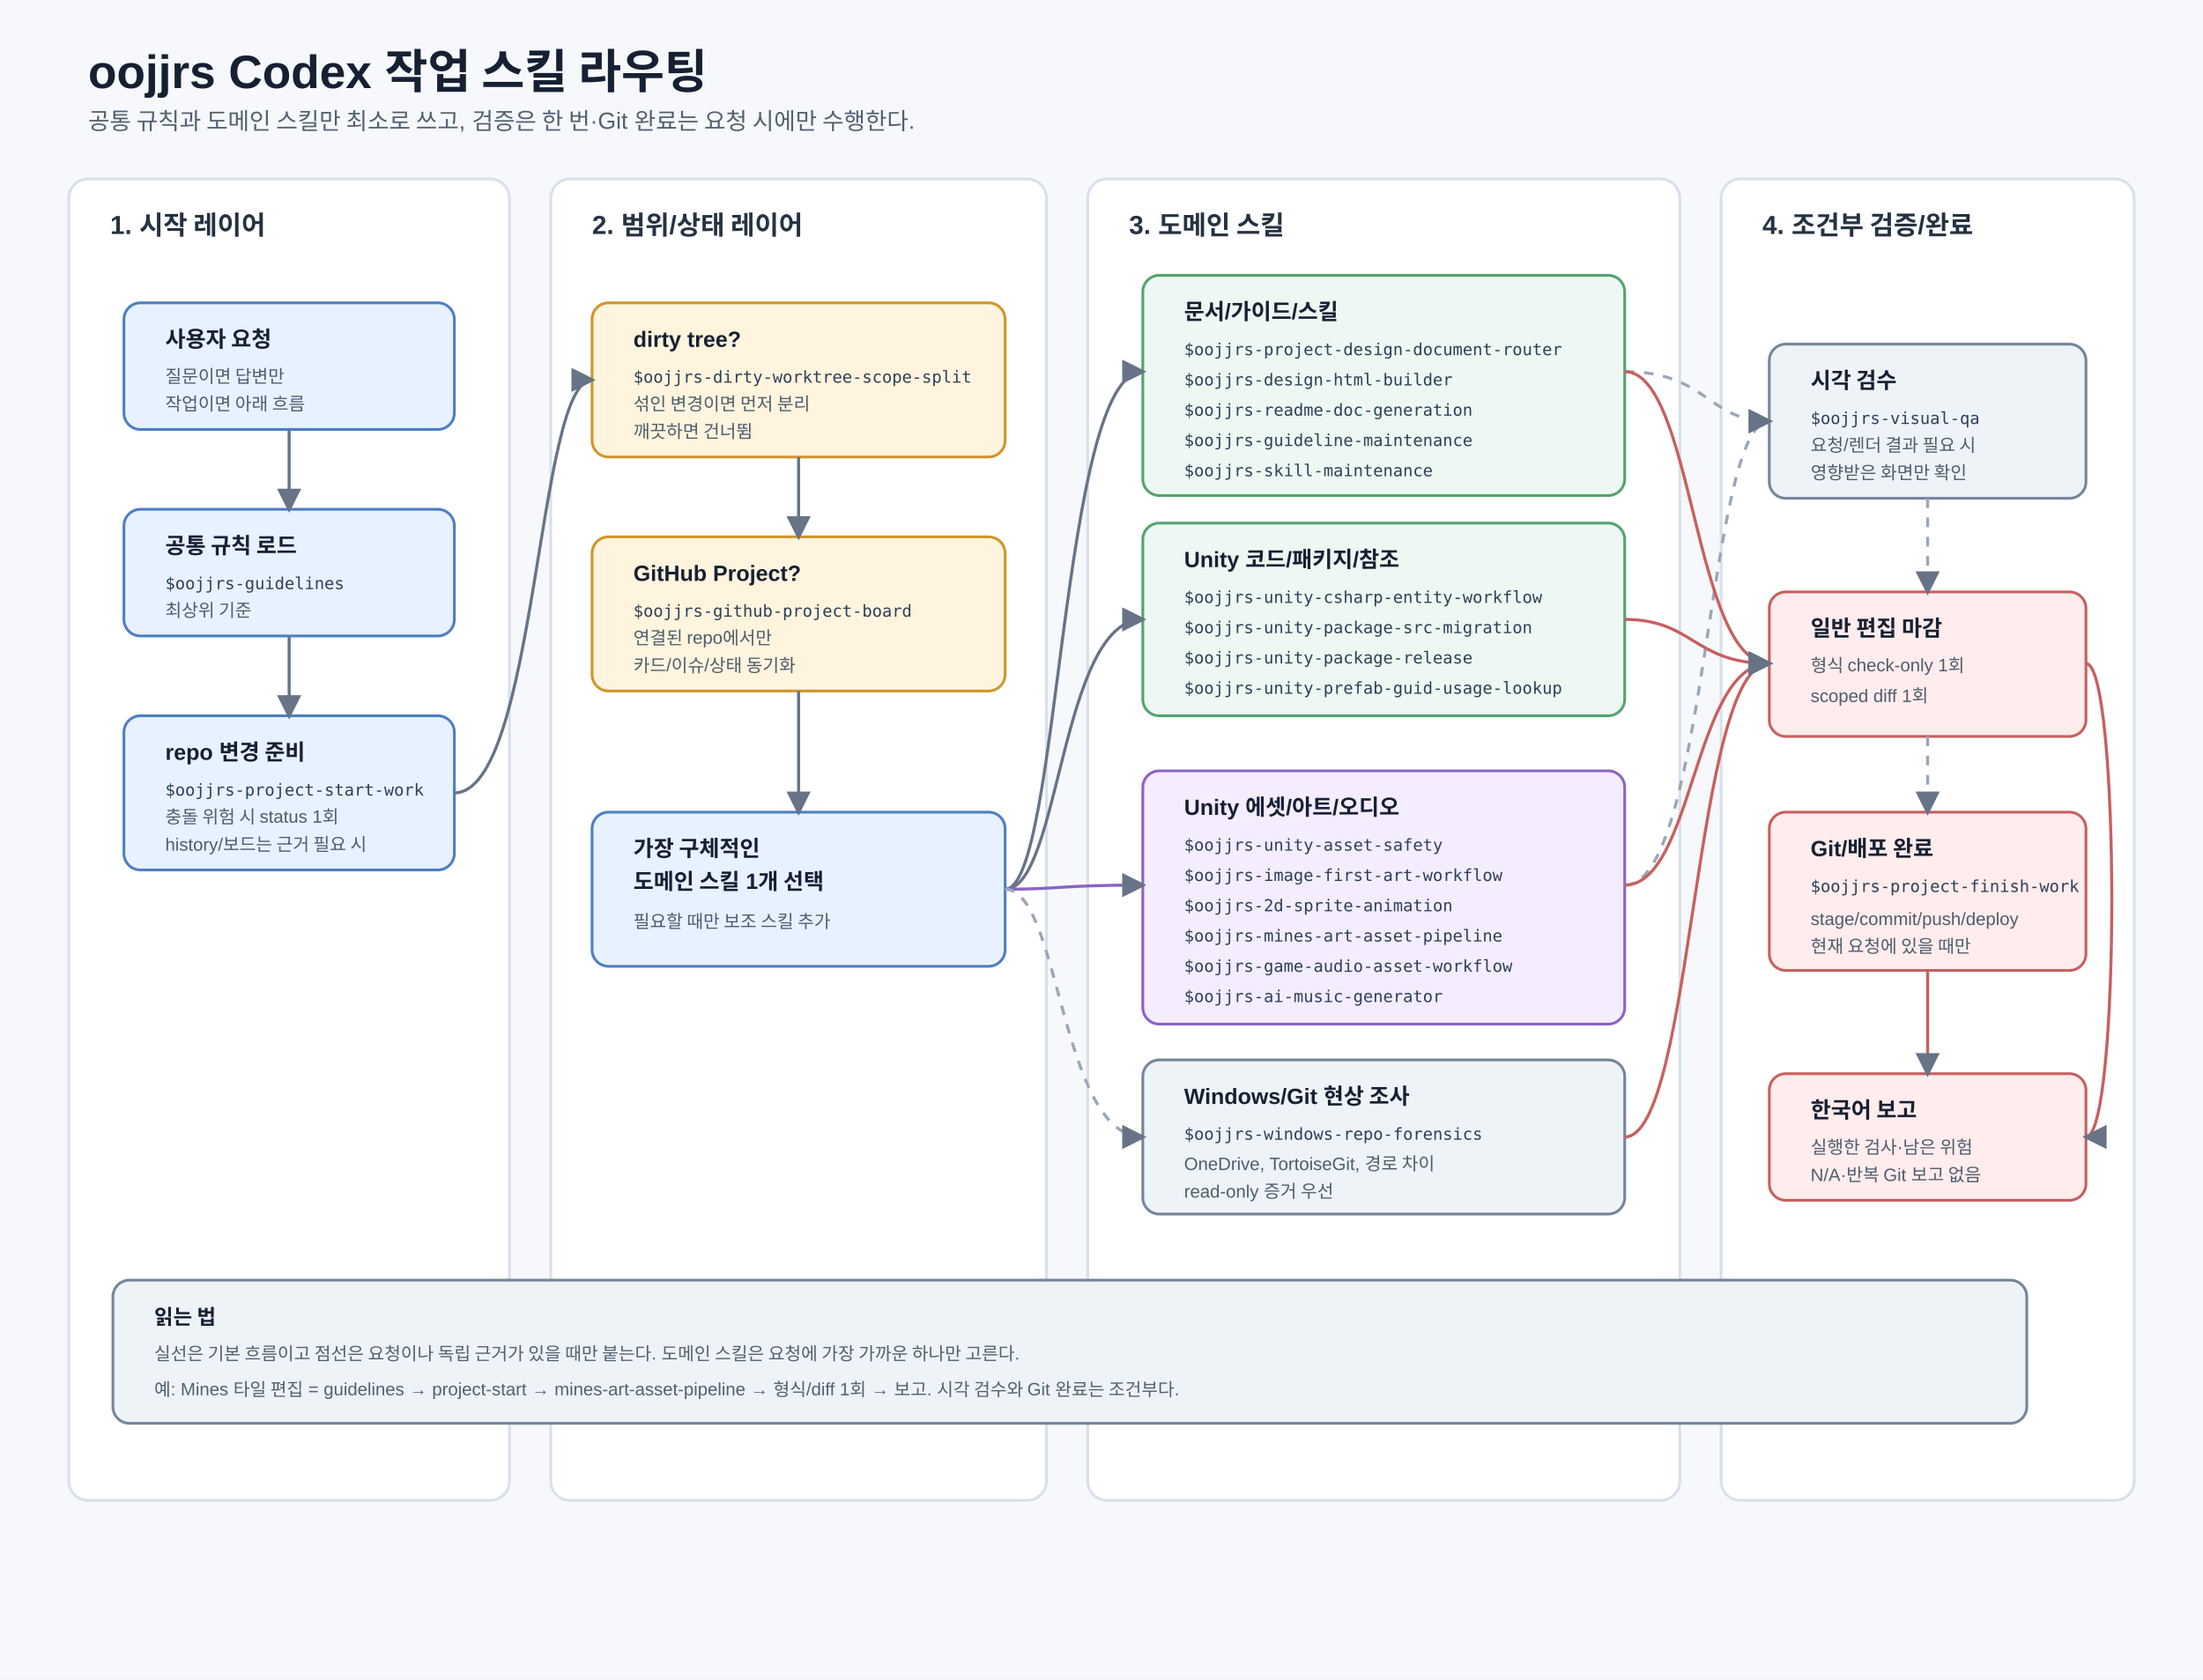
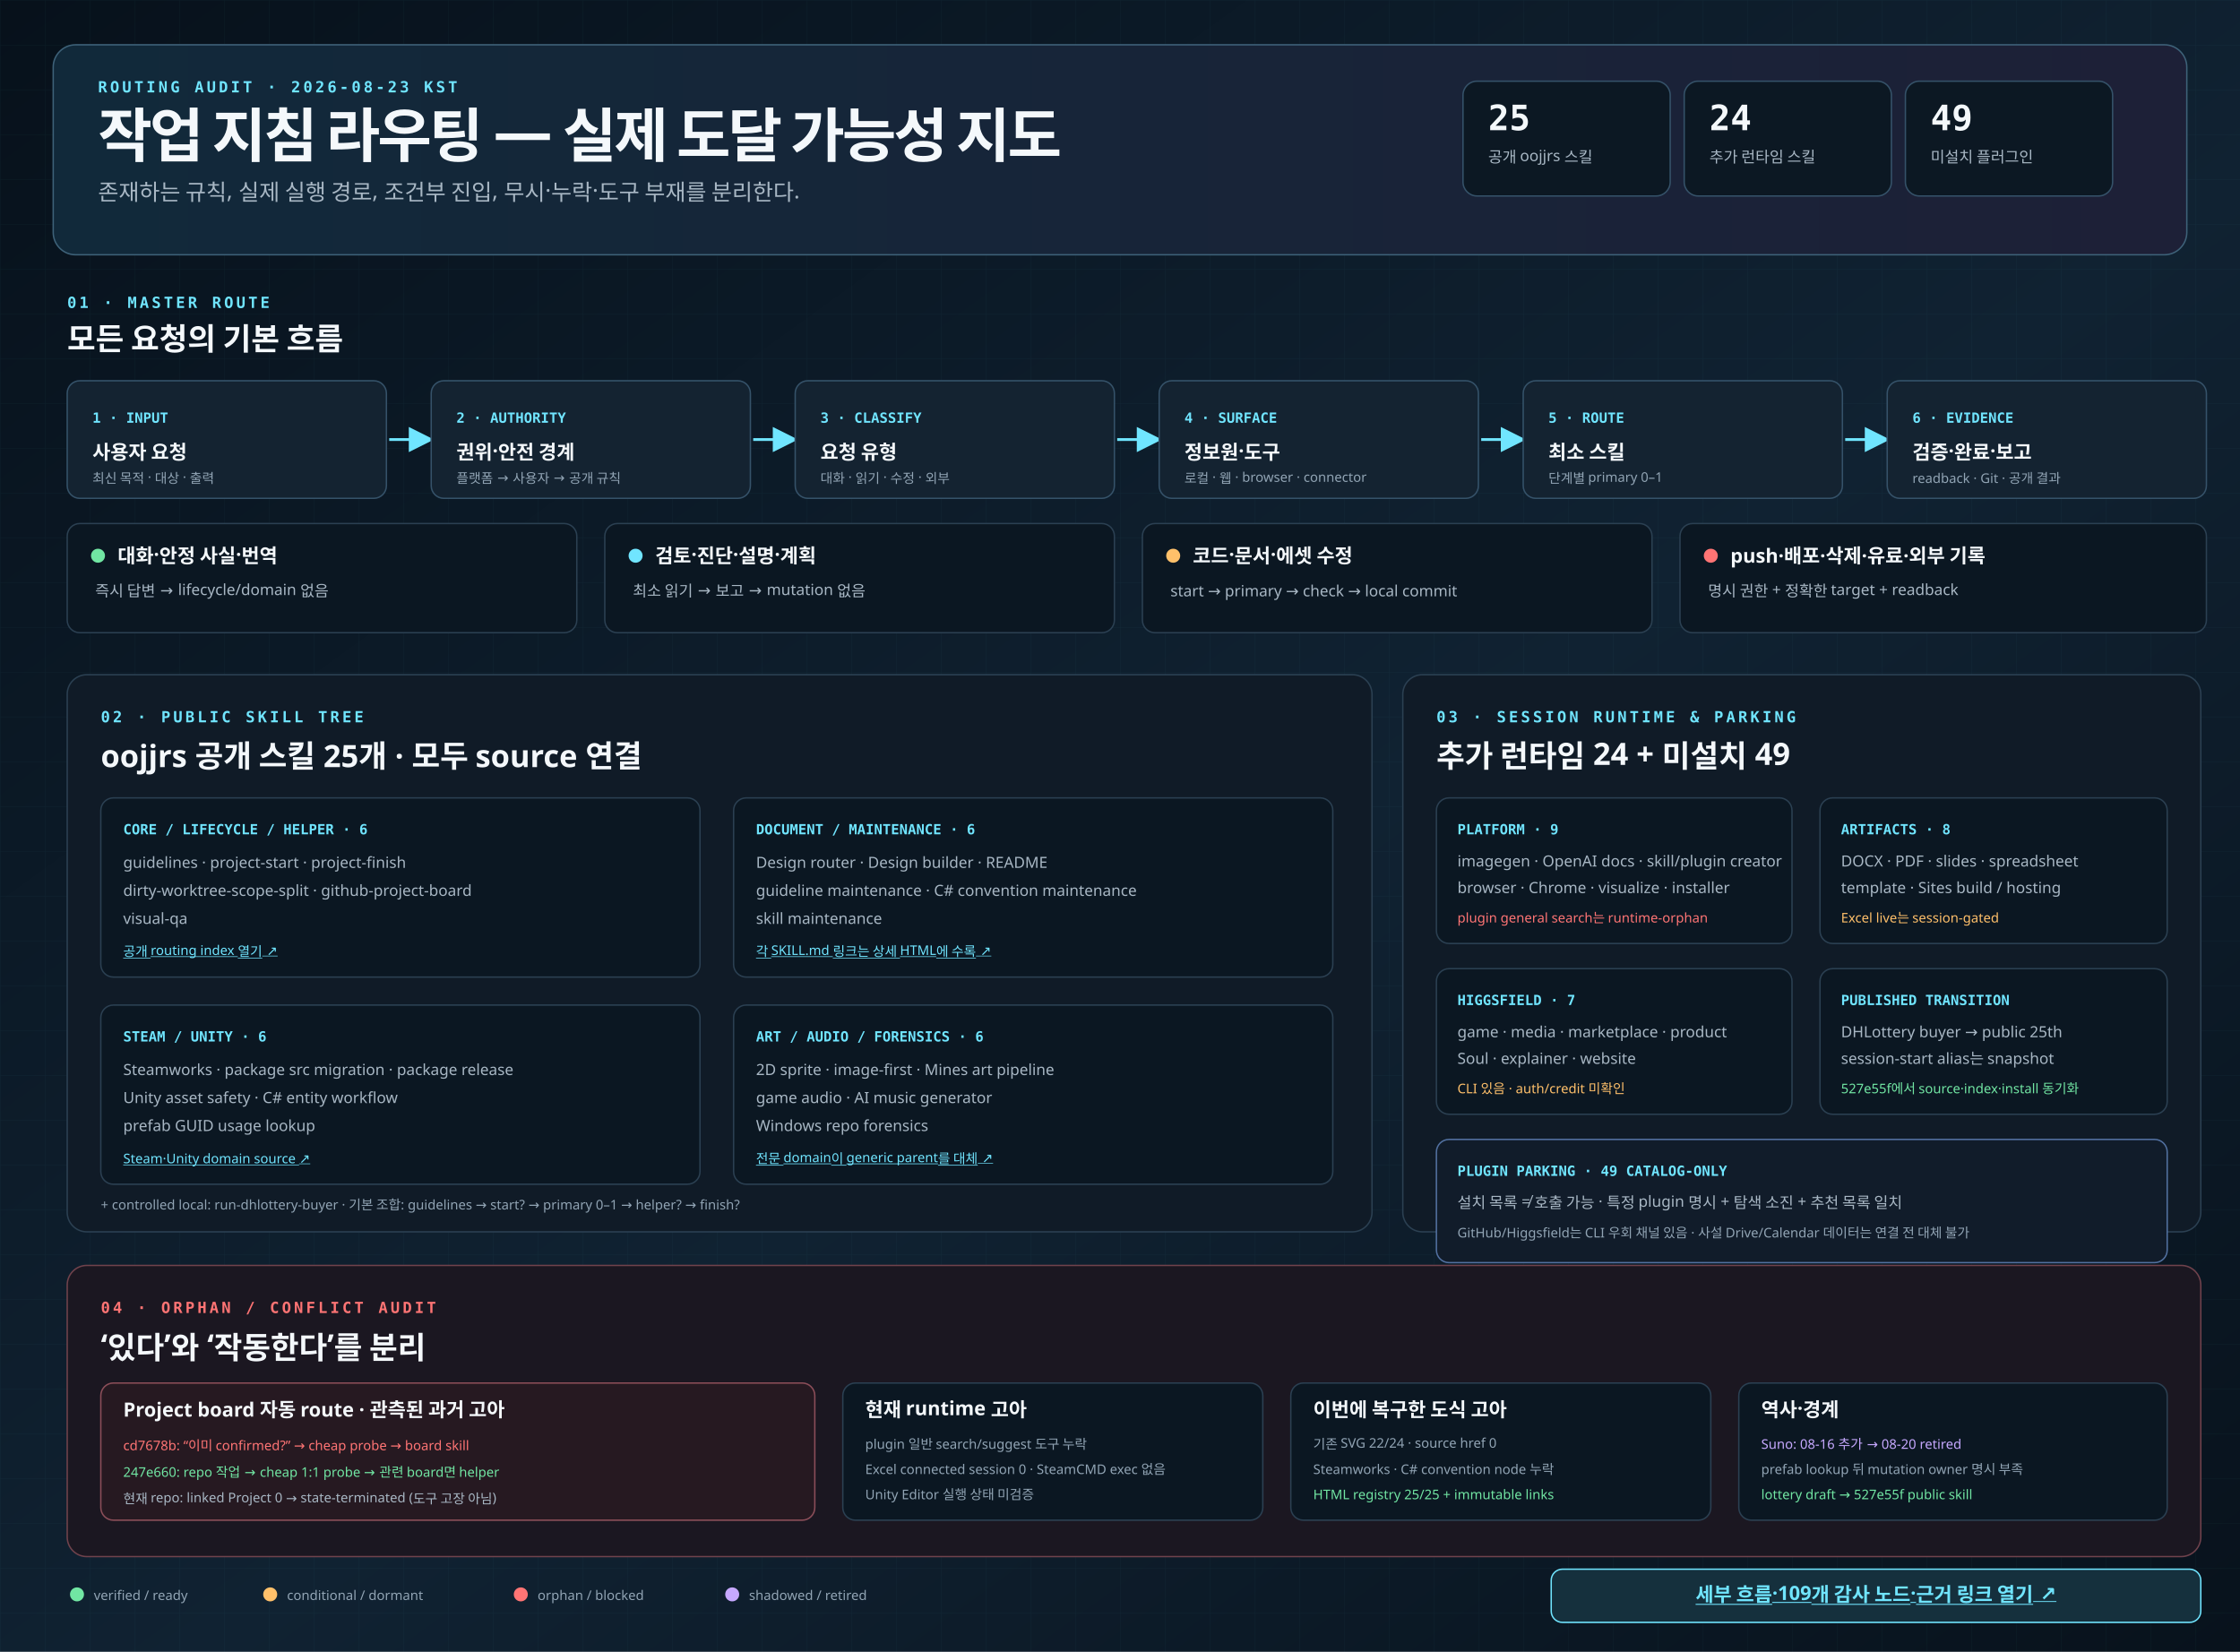
- <svg xmlns="http://www.w3.org/2000/svg" width="1600" height="1220" viewBox="0 0 1600 1220" role="img" aria-labelledby="title desc">
+ <svg xmlns="http://www.w3.org/2000/svg" width="1600" height="1180" viewBox="0 0 1600 1180" role="img" aria-labelledby="title desc">
  <defs>
+     <linearGradient id="bg" x1="0" y1="0" x2="1" y2="1">
+       <stop offset="0" stop-color="#07111b" />
+       <stop offset="0.55" stop-color="#102232" />
+       <stop offset="1" stop-color="#08121c" />
+     </linearGradient>
+     <linearGradient id="hero" x1="0" y1="0" x2="1" y2="0">
+       <stop offset="0" stop-color="#11293a" />
+       <stop offset="1" stop-color="#1d2037" />
+     </linearGradient>
+     <pattern id="grid" width="32" height="32" patternUnits="userSpaceOnUse">
+       <path d="M32 0H0V32" fill="none" stroke="#70e5ff" stroke-opacity=".035" />
+     </pattern>
+     <marker id="arrow" markerWidth="9" markerHeight="9" refX="7" refY="4.5" orient="auto">
+       <path d="M0 0L9 4.5L0 9Z" fill="#70e5ff" />
+     </marker>
    <style>
-       :root {
-         color-scheme: light;
-       }
-       text {
-         font-family: "Segoe UI", "Malgun Gothic", Arial, sans-serif;
-         fill: #172033;
-       }
-       .page {
-         fill: #f6f8fb;
-       }
-       .title {
-         font-size: 34px;
-         font-weight: 750;
-       }
-       .subtitle {
-         font-size: 17px;
-         fill: #526070;
-       }
-       .lane-title {
-         font-size: 19px;
-         font-weight: 750;
-         fill: #263243;
-       }
-       .lane {
-         fill: #ffffff;
-         stroke: #d8e0ea;
-         stroke-width: 2;
-       }
-       .node {
-         fill: #ffffff;
-         stroke: #8ea0b8;
-         stroke-width: 2;
-       }
-       .node.primary {
-         fill: #e8f1ff;
-         stroke: #4d7fc4;
-       }
-       .node.guard {
-         fill: #fff4dd;
-         stroke: #d1952b;
-       }
-       .node.domain {
-         fill: #edf8f2;
-         stroke: #53a46e;
-       }
-       .node.asset {
-         fill: #f4ecff;
-         stroke: #8b63c7;
-       }
-       .node.finish {
-         fill: #ffecec;
-         stroke: #c85f5f;
-       }
-       .node.utility {
-         fill: #eef3f8;
-         stroke: #75869a;
-       }
-       .label {
-         font-size: 16px;
-         font-weight: 700;
-       }
-       .small {
-         font-size: 13px;
-         fill: #4d5d6e;
-       }
-       .skill {
-         font-size: 12px;
-         font-family: Consolas, "Cascadia Mono", monospace;
-         fill: #2c4058;
-       }
-       .edge {
-         fill: none;
-         stroke: #677386;
-         stroke-width: 2.2;
-         marker-end: url(#arrow);
-       }
-       .edge.soft {
-         stroke: #9aa7b7;
-         stroke-dasharray: 7 7;
-       }
-       .edge.asset {
-         stroke: #8b63c7;
-       }
-       .edge.finish {
-         stroke: #c85f5f;
-       }
-       .legend-title {
-         font-size: 15px;
-         font-weight: 700;
-       }
-       .legend-text {
-         font-size: 13px;
-         fill: #526070;
-       }
+       .title{fill:#f4f8fb;font:800 42px 'Segoe UI','Malgun Gothic',sans-serif;letter-spacing:-1.8px}.sub{fill:#a8b7c4;font:500 16px 'Segoe UI','Malgun Gothic',sans-serif}.kicker{fill:#70e5ff;font:800 11px Consolas,monospace;letter-spacing:2px}.section{fill:#f4f8fb;font:800 22px 'Segoe UI','Malgun Gothic',sans-serif}.label{fill:#f4f8fb;font:750 14px 'Segoe UI','Malgun Gothic',sans-serif}.small{fill:#a8b7c4;font:500 11px 'Segoe UI','Malgun Gothic',sans-serif}.tiny{fill:#91a4b4;font:500 9.5px 'Segoe UI','Malgun Gothic',sans-serif}.mono{fill:#70e5ff;font:800 10px Consolas,monospace}.count{fill:#f4f8fb;font:900 25px Consolas,monospace}.panel{fill:#101b27;stroke:#2b4052;stroke-width:1}.panel2{fill:#0b1722;stroke:#2b4052;stroke-width:1}.node{fill:#142331;stroke:#355269;stroke-width:1}.link{fill:#70e5ff;text-decoration:underline}.green{fill:#71e6a3}.amber{fill:#ffc06a}.red{fill:#ff7474}.purple{fill:#c6a8ff}.muted{fill:#a8b7c4}.pill{fill:#0c1823;stroke:#355269}.run{fill:none;stroke:#70e5ff;stroke-width:2;marker-end:url(#arrow)}.conditional{fill:none;stroke:#ffc06a;stroke-width:2;stroke-dasharray:6 5;marker-end:url(#arrow)}
    </style>
-     <marker id="arrow" viewBox="0 0 10 10" refX="8.5" refY="5" markerWidth="8" markerHeight="8" orient="auto-start-reverse">
-       <path d="M 0 0 L 10 5 L 0 10 z" fill="#677386" />
-     </marker>
  </defs>
-   <rect class="page" x="0" y="0" width="1600" height="1220" />
-   <text class="title" x="64" y="64">oojjrs Codex 작업 스킬 라우팅</text>
-   <text class="subtitle" x="64" y="94">공통 규칙과 도메인 스킬만 최소로 쓰고, 검증은 한 번·Git 완료는 요청 시에만 수행한다.</text>
-   <rect class="lane" x="50" y="130" width="320" height="960" rx="14" />
-   <rect class="lane" x="400" y="130" width="360" height="960" rx="14" />
-   <rect class="lane" x="790" y="130" width="430" height="960" rx="14" />
-   <rect class="lane" x="1250" y="130" width="300" height="960" rx="14" />
-   <text class="lane-title" x="80" y="170">1. 시작 레이어</text>
-   <text class="lane-title" x="430" y="170">2. 범위/상태 레이어</text>
-   <text class="lane-title" x="820" y="170">3. 도메인 스킬</text>
-   <text class="lane-title" x="1280" y="170">4. 조건부 검증/완료</text>
-   <g id="entry">
-     <rect class="node primary" x="90" y="220" width="240" height="92" rx="12" />
-     <text class="label" x="120" y="252">사용자 요청</text>
-     <text class="small" x="120" y="278">질문이면 답변만</text>
-     <text class="small" x="120" y="298">작업이면 아래 흐름</text>
-   </g>
-   <g id="guidelines">
-     <rect class="node primary" x="90" y="370" width="240" height="92" rx="12" />
-     <text class="label" x="120" y="402">공통 규칙 로드</text>
-     <text class="skill" x="120" y="428">$oojjrs-guidelines</text>
-     <text class="small" x="120" y="448">최상위 기준</text>
-   </g>
-   <g id="start">
-     <rect class="node primary" x="90" y="520" width="240" height="112" rx="12" />
-     <text class="label" x="120" y="552">repo 변경 준비</text>
-     <text class="skill" x="120" y="578">$oojjrs-project-start-work</text>
-     <text class="small" x="120" y="598">충돌 위험 시 status 1회</text>
-     <text class="small" x="120" y="618">history/보드는 근거 필요 시</text>
-   </g>
-   <g id="dirty">
-     <rect class="node guard" x="430" y="220" width="300" height="112" rx="12" />
-     <text class="label" x="460" y="252">dirty tree?</text>
-     <text class="skill" x="460" y="278">$oojjrs-dirty-worktree-scope-split</text>
-     <text class="small" x="460" y="298">섞인 변경이면 먼저 분리</text>
-     <text class="small" x="460" y="318">깨끗하면 건너뜀</text>
-   </g>
-   <g id="board">
-     <rect class="node guard" x="430" y="390" width="300" height="112" rx="12" />
-     <text class="label" x="460" y="422">GitHub Project?</text>
-     <text class="skill" x="460" y="448">$oojjrs-github-project-board</text>
-     <text class="small" x="460" y="468">연결된 repo에서만</text>
-     <text class="small" x="460" y="488">카드/이슈/상태 동기화</text>
-   </g>
-   <g id="select-domain">
-     <rect class="node primary" x="430" y="590" width="300" height="112" rx="12" />
-     <text class="label" x="460" y="622">가장 구체적인</text>
-     <text class="label" x="460" y="646">도메인 스킬 1개 선택</text>
-     <text class="small" x="460" y="674">필요할 때만 보조 스킬 추가</text>
-   </g>
-   <g id="docs">
-     <rect class="node domain" x="830" y="200" width="350" height="160" rx="12" />
-     <text class="label" x="860" y="232">문서/가이드/스킬</text>
-     <text class="skill" x="860" y="258">$oojjrs-project-design-document-router</text>
-     <text class="skill" x="860" y="280">$oojjrs-design-html-builder</text>
-     <text class="skill" x="860" y="302">$oojjrs-readme-doc-generation</text>
-     <text class="skill" x="860" y="324">$oojjrs-guideline-maintenance</text>
-     <text class="skill" x="860" y="346">$oojjrs-skill-maintenance</text>
-   </g>
-   <g id="unity">
-     <rect class="node domain" x="830" y="380" width="350" height="140" rx="12" />
-     <text class="label" x="860" y="412">Unity 코드/패키지/참조</text>
-     <text class="skill" x="860" y="438">$oojjrs-unity-csharp-entity-workflow</text>
-     <text class="skill" x="860" y="460">$oojjrs-unity-package-src-migration</text>
-     <text class="skill" x="860" y="482">$oojjrs-unity-package-release</text>
-     <text class="skill" x="860" y="504">$oojjrs-unity-prefab-guid-usage-lookup</text>
-   </g>
-   <g id="assets">
-     <rect class="node asset" x="830" y="560" width="350" height="184" rx="12" />
-     <text class="label" x="860" y="592">Unity 에셋/아트/오디오</text>
-     <text class="skill" x="860" y="618">$oojjrs-unity-asset-safety</text>
-     <text class="skill" x="860" y="640">$oojjrs-image-first-art-workflow</text>
-     <text class="skill" x="860" y="662">$oojjrs-2d-sprite-animation</text>
-     <text class="skill" x="860" y="684">$oojjrs-mines-art-asset-pipeline</text>
-     <text class="skill" x="860" y="706">$oojjrs-game-audio-asset-workflow</text>
-     <text class="skill" x="860" y="728">$oojjrs-ai-music-generator</text>
-   </g>
-   <g id="forensics">
-     <rect class="node utility" x="830" y="770" width="350" height="112" rx="12" />
-     <text class="label" x="860" y="802">Windows/Git 현상 조사</text>
-     <text class="skill" x="860" y="828">$oojjrs-windows-repo-forensics</text>
-     <text class="small" x="860" y="850">OneDrive, TortoiseGit, 경로 차이</text>
-     <text class="small" x="860" y="870">read-only 증거 우선</text>
-   </g>
-   <g id="visual">
-     <rect class="node utility" x="1285" y="250" width="230" height="112" rx="12" />
-     <text class="label" x="1315" y="282">시각 검수</text>
-     <text class="skill" x="1315" y="308">$oojjrs-visual-qa</text>
-     <text class="small" x="1315" y="328">요청/렌더 결과 필요 시</text>
-     <text class="small" x="1315" y="348">영향받은 화면만 확인</text>
-   </g>
-   <g id="default-finish">
-     <rect class="node finish" x="1285" y="430" width="230" height="105" rx="12" />
-     <text class="label" x="1315" y="462">일반 편집 마감</text>
-     <text class="small" x="1315" y="488">형식 check-only 1회</text>
-     <text class="small" x="1315" y="510">scoped diff 1회</text>
-   </g>
-   <g id="finish">
-     <rect class="node finish" x="1285" y="590" width="230" height="115" rx="12" />
-     <text class="label" x="1315" y="622">Git/배포 완료</text>
-     <text class="skill" x="1315" y="648">$oojjrs-project-finish-work</text>
-     <text class="small" x="1315" y="672">stage/commit/push/deploy</text>
-     <text class="small" x="1315" y="692">현재 요청에 있을 때만</text>
-   </g>
-   <g id="report">
-     <rect class="node finish" x="1285" y="780" width="230" height="92" rx="12" />
-     <text class="label" x="1315" y="812">한국어 보고</text>
-     <text class="small" x="1315" y="838">실행한 검사·남은 위험</text>
-     <text class="small" x="1315" y="858">N/A·반복 Git 보고 없음</text>
-   </g>
-   <path class="edge" d="M 210 312 L 210 370" />
-   <path class="edge" d="M 210 462 L 210 520" />
-   <path class="edge" d="M 330 576 C 390 576 390 276 430 276" />
-   <path class="edge" d="M 580 332 L 580 390" />
-   <path class="edge" d="M 580 502 L 580 590" />
-   <path class="edge" d="M 730 646 C 770 646 770 270 830 270" />
-   <path class="edge" d="M 730 646 C 770 646 770 450 830 450" />
-   <path class="edge asset" d="M 730 646 C 770 646 770 643 830 643" />
-   <path class="edge soft" d="M 730 646 C 770 646 770 826 830 826" />
-   <path class="edge soft" d="M 1180 270 C 1240 270 1240 306 1285 306" />
-   <path class="edge soft" d="M 1180 643 C 1240 643 1240 306 1285 306" />
-   <path class="edge soft" d="M 1400 362 L 1400 430" />
-   <path class="edge finish" d="M 1180 270 C 1230 270 1230 482 1285 482" />
-   <path class="edge finish" d="M 1180 450 C 1230 450 1230 482 1285 482" />
-   <path class="edge finish" d="M 1180 643 C 1230 643 1230 482 1285 482" />
-   <path class="edge finish" d="M 1180 826 C 1230 826 1230 482 1285 482" />
-   <path class="edge soft" d="M 1400 535 L 1400 590" />
-   <path class="edge finish" d="M 1400 705 L 1400 780" />
-   <path class="edge finish" d="M 1515 482 C 1540 482 1540 826 1515 826" />
-   <rect class="node utility" x="82" y="930" width="1390" height="104" rx="12" />
-   <text class="legend-title" x="112" y="962">읽는 법</text>
-   <text class="legend-text" x="112" y="988">실선은 기본 흐름이고 점선은 요청이나 독립 근거가 있을 때만 붙는다. 도메인 스킬은 요청에 가장 가까운 하나만 고른다.</text>
-   <text class="legend-text" x="112" y="1014">예: Mines 타일 편집 = guidelines → project-start → mines-art-asset-pipeline → 형식/diff 1회 → 보고. 시각 검수와 Git 완료는 조건부다.</text>
+   <rect width="1600" height="1180" fill="url(#bg)" />
+   <rect width="1600" height="1180" fill="url(#grid)" />
+   <rect x="38" y="32" width="1524" height="150" rx="16" fill="url(#hero)" stroke="#3e6279" />
+   <text x="70" y="66" class="kicker">ROUTING AUDIT · 2026-08-23 KST</text>
+   <text x="70" y="112" class="title">작업 지침 라우팅 — 실제 도달 가능성 지도</text>
+   <text x="70" y="143" class="sub">존재하는 규칙, 실제 실행 경로, 조건부 진입, 무시·누락·도구 부재를 분리한다.</text>
+   <g transform="translate(1045 58)">
+     <rect width="148" height="82" rx="10" class="pill" />
+     <text x="18" y="35" class="count">25</text>
+     <text x="18" y="58" class="small">공개 oojjrs 스킬</text>
+     <rect x="158" width="148" height="82" rx="10" class="pill" />
+     <text x="176" y="35" class="count">24</text>
+     <text x="176" y="58" class="small">추가 런타임 스킬</text>
+     <rect x="316" width="148" height="82" rx="10" class="pill" />
+     <text x="334" y="35" class="count">49</text>
+     <text x="334" y="58" class="small">미설치 플러그인</text>
+   </g>
+   <text x="48" y="220" class="kicker">01 · MASTER ROUTE</text>
+   <text x="48" y="250" class="section">모든 요청의 기본 흐름</text>
+   <g transform="translate(48 272)">
+     <g>
+       <rect width="228" height="84" rx="9" class="node" />
+       <text x="18" y="30" class="mono">1 · INPUT</text>
+       <text x="18" y="56" class="label">사용자 요청</text>
+       <text x="18" y="73" class="tiny">최신 목적 · 대상 · 출력</text>
+     </g>
+     <path d="M230 42H258" class="run" />
+     <g transform="translate(260)">
+       <rect width="228" height="84" rx="9" class="node" />
+       <text x="18" y="30" class="mono">2 · AUTHORITY</text>
+       <text x="18" y="56" class="label">권위·안전 경계</text>
+       <text x="18" y="73" class="tiny">플랫폼 → 사용자 → 공개 규칙</text>
+     </g>
+     <path d="M490 42H518" class="run" />
+     <g transform="translate(520)">
+       <rect width="228" height="84" rx="9" class="node" />
+       <text x="18" y="30" class="mono">3 · CLASSIFY</text>
+       <text x="18" y="56" class="label">요청 유형</text>
+       <text x="18" y="73" class="tiny">대화 · 읽기 · 수정 · 외부</text>
+     </g>
+     <path d="M750 42H778" class="run" />
+     <g transform="translate(780)">
+       <rect width="228" height="84" rx="9" class="node" />
+       <text x="18" y="30" class="mono">4 · SURFACE</text>
+       <text x="18" y="56" class="label">정보원·도구</text>
+       <text x="18" y="73" class="tiny">로컬 · 웹 · browser · connector</text>
+     </g>
+     <path d="M1010 42H1038" class="run" />
+     <g transform="translate(1040)">
+       <rect width="228" height="84" rx="9" class="node" />
+       <text x="18" y="30" class="mono">5 · ROUTE</text>
+       <text x="18" y="56" class="label">최소 스킬</text>
+       <text x="18" y="73" class="tiny">단계별 primary 0–1</text>
+     </g>
+     <path d="M1270 42H1298" class="run" />
+     <g transform="translate(1300)">
+       <rect width="228" height="84" rx="9" class="node" />
+       <text x="18" y="30" class="mono">6 · EVIDENCE</text>
+       <text x="18" y="56" class="label">검증·완료·보고</text>
+       <text x="18" y="73" class="tiny">readback · Git · 공개 결과</text>
+     </g>
+   </g>
+   <g transform="translate(48 374)">
+     <rect width="364" height="78" rx="9" class="panel2" />
+     <circle cx="22" cy="23" r="5" fill="#71e6a3" />
+     <text x="36" y="28" class="label">대화·안정 사실·번역</text>
+     <text x="20" y="52" class="small">즉시 답변 → lifecycle/domain 없음</text>
+     <rect x="384" width="364" height="78" rx="9" class="panel2" />
+     <circle cx="406" cy="23" r="5" fill="#70e5ff" />
+     <text x="420" y="28" class="label">검토·진단·설명·계획</text>
+     <text x="404" y="52" class="small">최소 읽기 → 보고 → mutation 없음</text>
+     <rect x="768" width="364" height="78" rx="9" class="panel2" />
+     <circle cx="790" cy="23" r="5" fill="#ffc06a" />
+     <text x="804" y="28" class="label">코드·문서·에셋 수정</text>
+     <text x="788" y="52" class="small">start → primary → check → local commit</text>
+     <rect x="1152" width="376" height="78" rx="9" class="panel2" />
+     <circle cx="1174" cy="23" r="5" fill="#ff7474" />
+     <text x="1188" y="28" class="label">push·배포·삭제·유료·외부 기록</text>
+     <text x="1172" y="52" class="small">명시 권한 + 정확한 target + readback</text>
+   </g>
+   <g transform="translate(48 482)">
+     <rect width="932" height="398" rx="14" class="panel" />
+     <text x="24" y="34" class="kicker">02 · PUBLIC SKILL TREE</text>
+     <text x="24" y="66" class="section">oojjrs 공개 스킬 25개 · 모두 source 연결</text>
+     <g transform="translate(24 88)">
+       <a href="https://oojjrs.github.io/codex/skills/" target="_blank" rel="noopener noreferrer">
+         <rect width="428" height="128" rx="9" class="panel2" />
+         <text x="16" y="26" class="mono">CORE / LIFECYCLE / HELPER · 6</text>
+         <text x="16" y="50" class="small">guidelines · project-start · project-finish</text>
+         <text x="16" y="70" class="small">dirty-worktree-scope-split · github-project-board</text>
+         <text x="16" y="90" class="small">visual-qa</text>
+         <text x="16" y="113" class="tiny link">공개 routing index 열기 ↗</text>
+       </a>
+       <a href="https://oojjrs.github.io/codex/skills/" target="_blank" rel="noopener noreferrer" transform="translate(452)">
+         <rect width="428" height="128" rx="9" class="panel2" />
+         <text x="16" y="26" class="mono">DOCUMENT / MAINTENANCE · 6</text>
+         <text x="16" y="50" class="small">Design router · Design builder · README</text>
+         <text x="16" y="70" class="small">guideline maintenance · C# convention maintenance</text>
+         <text x="16" y="90" class="small">skill maintenance</text>
+         <text x="16" y="113" class="tiny link">각 SKILL.md 링크는 상세 HTML에 수록 ↗</text>
+       </a>
+       <a href="https://oojjrs.github.io/codex/skills/" target="_blank" rel="noopener noreferrer" transform="translate(0 148)">
+         <rect width="428" height="128" rx="9" class="panel2" />
+         <text x="16" y="26" class="mono">STEAM / UNITY · 6</text>
+         <text x="16" y="50" class="small">Steamworks · package src migration · package release</text>
+         <text x="16" y="70" class="small">Unity asset safety · C# entity workflow</text>
+         <text x="16" y="90" class="small">prefab GUID usage lookup</text>
+         <text x="16" y="113" class="tiny link">Steam·Unity domain source ↗</text>
+       </a>
+       <a href="https://oojjrs.github.io/codex/skills/" target="_blank" rel="noopener noreferrer" transform="translate(452 148)">
+         <rect width="428" height="128" rx="9" class="panel2" />
+         <text x="16" y="26" class="mono">ART / AUDIO / FORENSICS · 6</text>
+         <text x="16" y="50" class="small">2D sprite · image-first · Mines art pipeline</text>
+         <text x="16" y="70" class="small">game audio · AI music generator</text>
+         <text x="16" y="90" class="small">Windows repo forensics</text>
+         <text x="16" y="113" class="tiny link">전문 domain이 generic parent를 대체 ↗</text>
+       </a>
+     </g>
+     <text x="24" y="382" class="tiny">+ controlled local: run-dhlottery-buyer · 기본 조합: guidelines → start? → primary 0–1 → helper? → finish?</text>
+     <rect x="954" width="570" height="398" rx="14" class="panel" />
+     <text x="978" y="34" class="kicker">03 · SESSION RUNTIME &amp; PARKING</text>
+     <text x="978" y="66" class="section">추가 런타임 24 + 미설치 49</text>
+     <g transform="translate(978 88)">
+       <rect width="254" height="104" rx="9" class="panel2" />
+       <text x="15" y="26" class="mono">PLATFORM · 9</text>
+       <text x="15" y="49" class="small">imagegen · OpenAI docs · skill/plugin creator</text>
+       <text x="15" y="68" class="small">browser · Chrome · visualize · installer</text>
+       <text x="15" y="89" class="tiny red">plugin general search는 runtime-orphan</text>
+       <rect x="274" width="248" height="104" rx="9" class="panel2" />
+       <text x="289" y="26" class="mono">ARTIFACTS · 8</text>
+       <text x="289" y="49" class="small">DOCX · PDF · slides · spreadsheet</text>
+       <text x="289" y="68" class="small">template · Sites build / hosting</text>
+       <text x="289" y="89" class="tiny amber">Excel live는 session-gated</text>
+       <rect y="122" width="254" height="104" rx="9" class="panel2" />
+       <text x="15" y="148" class="mono">HIGGSFIELD · 7</text>
+       <text x="15" y="171" class="small">game · media · marketplace · product</text>
+       <text x="15" y="190" class="small">Soul · explainer · website</text>
+       <text x="15" y="211" class="tiny amber">CLI 있음 · auth/credit 미확인</text>
+       <rect x="274" y="122" width="248" height="104" rx="9" class="panel2" />
+       <text x="289" y="148" class="mono">PUBLISHED TRANSITION</text>
+       <text x="289" y="171" class="small">DHLottery buyer → public 25th</text>
+       <text x="289" y="190" class="small">session-start alias는 snapshot</text>
+       <text x="289" y="211" class="tiny green">527e55f에서 source·index·install 동기화</text>
+       <rect y="244" width="522" height="88" rx="9" fill="#111c2a" stroke="#5271a1" />
+       <text x="15" y="270" class="mono">PLUGIN PARKING · 49 CATALOG-ONLY</text>
+       <text x="15" y="293" class="small">설치 목록 ≠ 호출 가능 · 특정 plugin 명시 + 탐색 소진 + 추천 목록 일치</text>
+       <text x="15" y="314" class="tiny">GitHub/Higgsfield는 CLI 우회 채널 있음 · 사설 Drive/Calendar 데이터는 연결 전 대체 불가</text>
+     </g>
+   </g>
+   <g transform="translate(48 904)">
+     <rect width="1524" height="208" rx="14" fill="#1b1721" stroke="#70424c" />
+     <text x="24" y="34" class="kicker red">04 · ORPHAN / CONFLICT AUDIT</text>
+     <text x="24" y="65" class="section">‘있다’와 ‘작동한다’를 분리</text>
+     <g transform="translate(24 84)">
+       <rect width="510" height="98" rx="9" fill="#261921" stroke="#8c4e59" />
+       <text x="16" y="24" class="label">Project board 자동 route · 관측된 과거 고아</text>
+       <text x="16" y="48" class="tiny red">cd7678b: “이미 confirmed?” → cheap probe → board skill</text>
+       <text x="16" y="67" class="tiny green">247e660: repo 작업 → cheap 1:1 probe → 관련 board면 helper</text>
+       <text x="16" y="86" class="tiny muted">현재 repo: linked Project 0 → state-terminated (도구 고장 아님)</text>
+       <rect x="530" width="300" height="98" rx="9" class="panel2" />
+       <text x="546" y="24" class="label">현재 runtime 고아</text>
+       <text x="546" y="47" class="tiny">plugin 일반 search/suggest 도구 누락</text>
+       <text x="546" y="65" class="tiny">Excel connected session 0 · SteamCMD exec 없음</text>
+       <text x="546" y="83" class="tiny">Unity Editor 실행 상태 미검증</text>
+       <rect x="850" width="300" height="98" rx="9" class="panel2" />
+       <text x="866" y="24" class="label">이번에 복구한 도식 고아</text>
+       <text x="866" y="47" class="tiny">기존 SVG 22/24 · source href 0</text>
+       <text x="866" y="65" class="tiny">Steamworks · C# convention node 누락</text>
+       <text x="866" y="83" class="tiny green">HTML registry 25/25 + immutable links</text>
+       <rect x="1170" width="306" height="98" rx="9" class="panel2" />
+       <text x="1186" y="24" class="label">역사·경계</text>
+       <text x="1186" y="47" class="tiny purple">Suno: 08-16 추가 → 08-20 retired</text>
+       <text x="1186" y="65" class="tiny">prefab lookup 뒤 mutation owner 명시 부족</text>
+       <text x="1186" y="83" class="tiny green">lottery draft → 527e55f public skill</text>
+     </g>
+   </g>
+   <g transform="translate(48 1132)">
+     <circle cx="7" cy="7" r="5" fill="#71e6a3" />
+     <text x="19" y="11" class="tiny">verified / ready</text>
+     <circle cx="145" cy="7" r="5" fill="#ffc06a" />
+     <text x="157" y="11" class="tiny">conditional / dormant</text>
+     <circle cx="324" cy="7" r="5" fill="#ff7474" />
+     <text x="336" y="11" class="tiny">orphan / blocked</text>
+     <circle cx="475" cy="7" r="5" fill="#c6a8ff" />
+     <text x="487" y="11" class="tiny">shadowed / retired</text>
+     <a href="https://oojjrs.github.io/codex/skill-routing-diagram/" target="_blank" rel="noopener noreferrer">
+       <rect x="1060" y="-11" width="464" height="38" rx="8" fill="#15303d" stroke="#70e5ff" />
+       <text x="1292" y="12" class="label link" text-anchor="middle">세부 흐름·109개 감사 노드·근거 링크 열기 ↗</text>
+     </a>
+   </g>
</svg>
